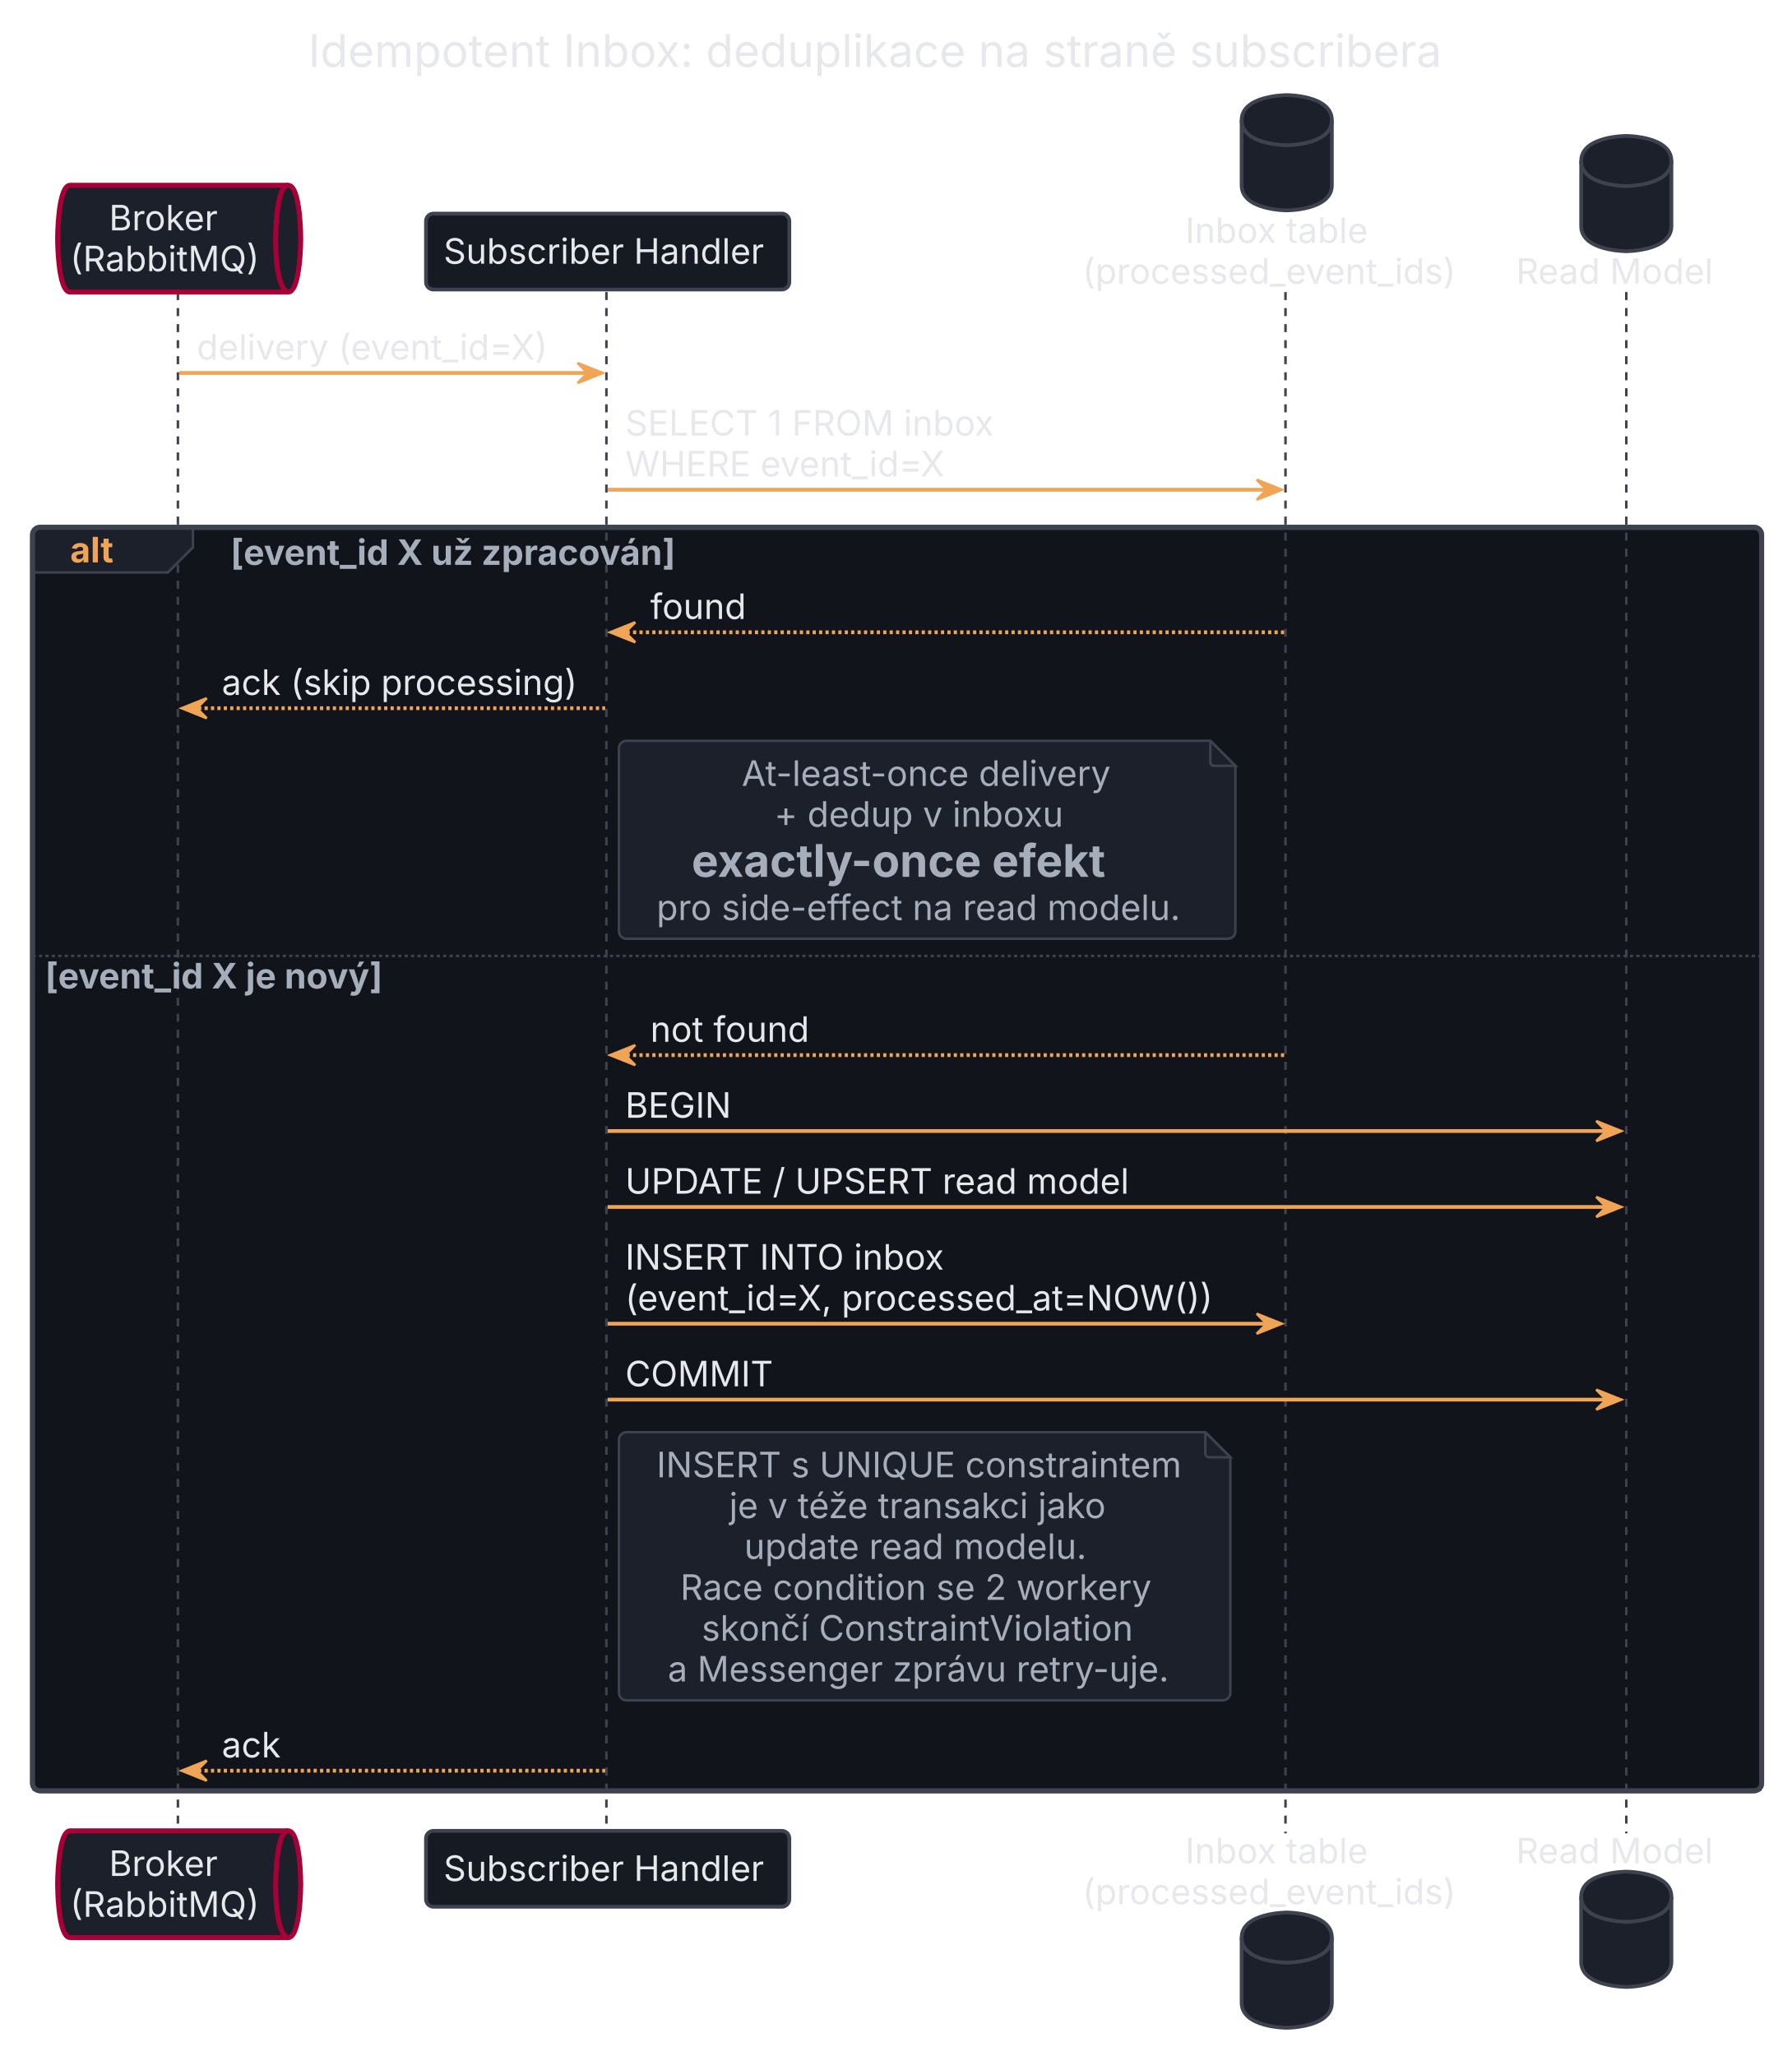
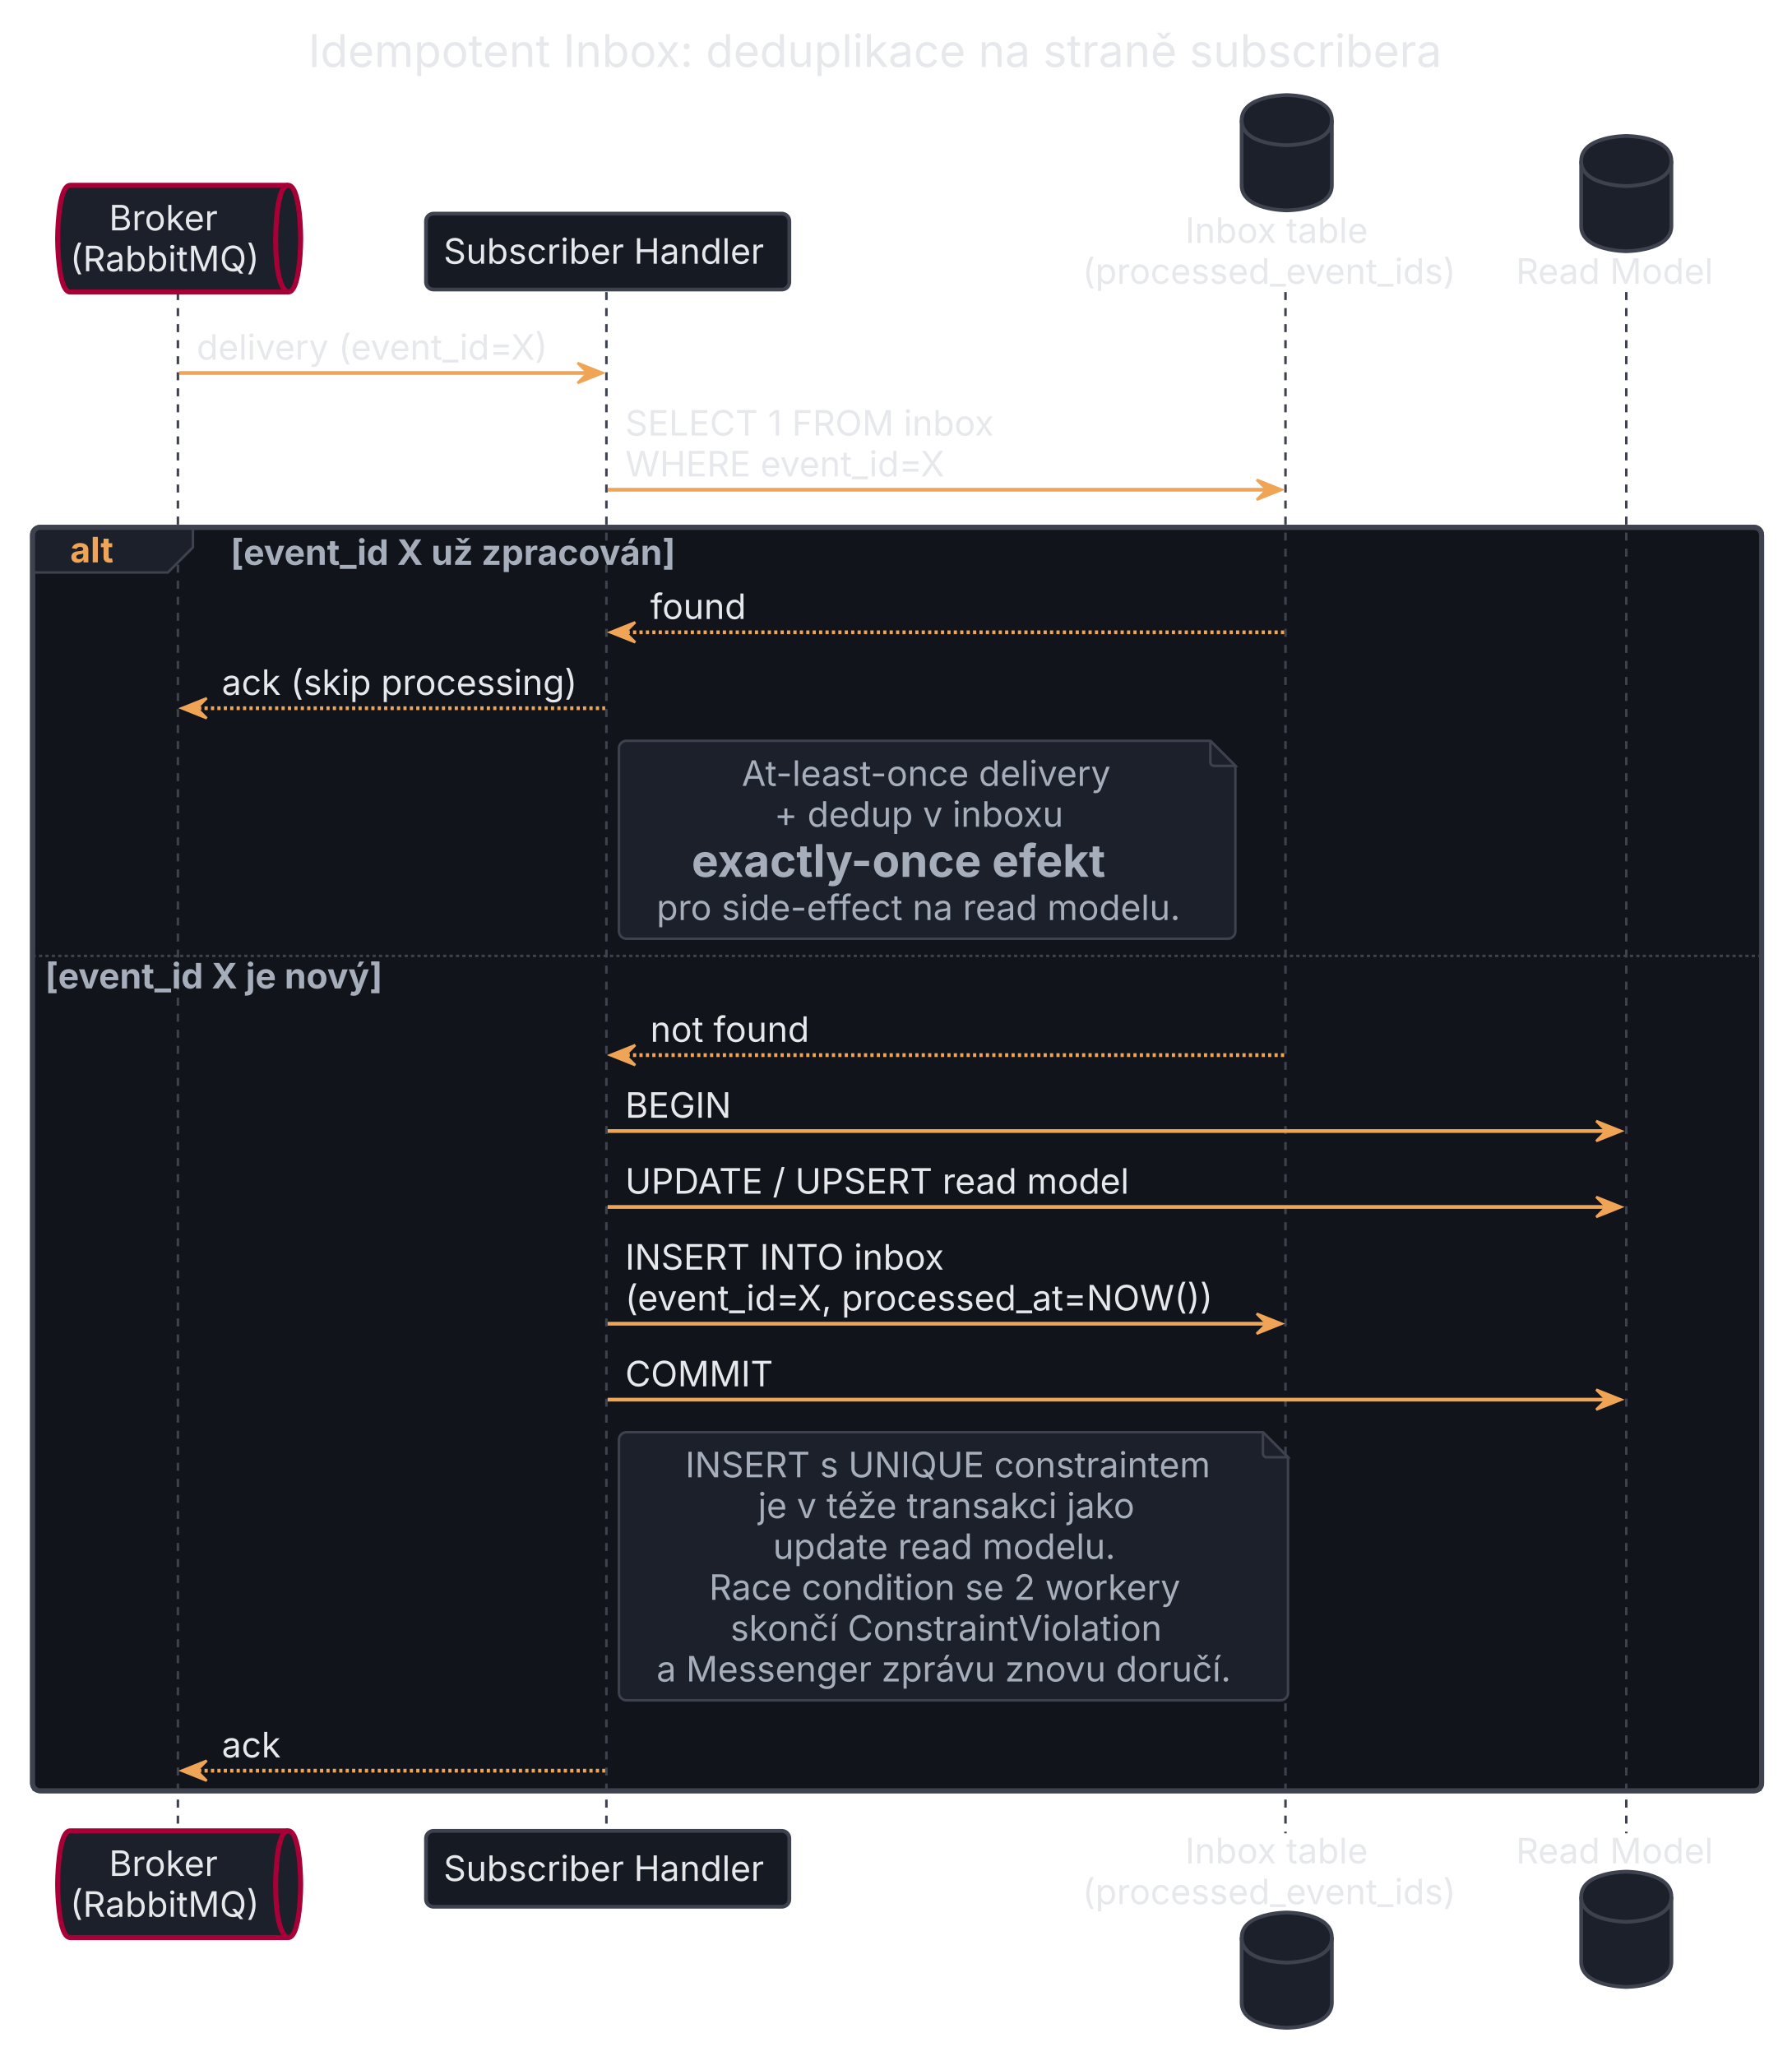
<svg xmlns="http://www.w3.org/2000/svg" contentScriptType="application/ecmascript" contentStyleType="text/css" height="1282.812px" preserveAspectRatio="none" style="width:1117px;height:1282px;background:#11141A;" version="1.1" viewBox="0 0 1117 1282" width="1117.188px" zoomAndPan="magnify">
  <defs />
  <g>
    <text fill="#E6E8EC" font-family="Inter, ui-sans-serif, system-ui, -apple-system, sans-serif" font-size="28.125" lengthAdjust="spacingAndGlyphs" textLength="734.375" x="192.188" y="41.731">Idempotent Inbox: deduplikace na straně subscribera</text>
    <rect fill="#11141A" height="787.793" rx="4.688" ry="4.688" style="stroke: #3D424E; stroke-width: 3.125;" width="1078.125" x="20.312" y="328.809" />
    <rect fill="#11141A" height="522.119" style="stroke: none; stroke-width: 1.562;" width="1078.125" x="20.312" y="594.482" />
    <line style="stroke: #3D424E; stroke-width: 1.562; stroke-dasharray: 5.0,5.0;" x1="110.938" x2="110.938" y1="182.105" y2="1143.164" />
    <line style="stroke: #3D424E; stroke-width: 1.562; stroke-dasharray: 5.0,5.0;" x1="378.125" x2="378.125" y1="182.105" y2="1143.164" />
    <line style="stroke: #3D424E; stroke-width: 1.562; stroke-dasharray: 5.0,5.0;" x1="801.562" x2="801.562" y1="182.105" y2="1143.164" />
    <line style="stroke: #3D424E; stroke-width: 1.562; stroke-dasharray: 5.0,5.0;" x1="1014.062" x2="1014.062" y1="182.105" y2="1143.164" />
    <path d="M43.75,115.552 L179.688,115.552 C187.5,115.552 187.5,148.828 187.5,148.828 C187.5,148.828 187.5,182.105 179.688,182.105 L43.75,182.105 C35.938,182.105 35.938,148.828 35.938,148.828 C35.938,148.828 35.938,115.552 43.75,115.552 " fill="#1B202A" style="stroke: #A80036; stroke-width: 3.125;" />
    <path d="M179.688,115.552 C171.875,115.552 171.875,148.828 171.875,148.828 C171.875,182.105 179.688,182.105 179.688,182.105 " fill="none" style="stroke: #A80036; stroke-width: 3.125;" />
    <text fill="#E6E8EC" font-family="Inter, ui-sans-serif, system-ui, -apple-system, sans-serif" font-size="21.875" lengthAdjust="spacingAndGlyphs" textLength="71.875" x="67.969" y="143.669">Broker</text>
    <text fill="#E6E8EC" font-family="Inter, ui-sans-serif, system-ui, -apple-system, sans-serif" font-size="21.875" lengthAdjust="spacingAndGlyphs" textLength="120.312" x="43.75" y="169.133">(RabbitMQ)</text>
    <path d="M43.75,1141.602 L179.688,1141.602 C187.5,1141.602 187.5,1174.878 187.5,1174.878 C187.5,1174.878 187.5,1208.154 179.688,1208.154 L43.75,1208.154 C35.938,1208.154 35.938,1174.878 35.938,1174.878 C35.938,1174.878 35.938,1141.602 43.75,1141.602 " fill="#1B202A" style="stroke: #A80036; stroke-width: 3.125;" />
    <path d="M179.688,1141.602 C171.875,1141.602 171.875,1174.878 171.875,1174.878 C171.875,1208.154 179.688,1208.154 179.688,1208.154 " fill="none" style="stroke: #A80036; stroke-width: 3.125;" />
    <text fill="#E6E8EC" font-family="Inter, ui-sans-serif, system-ui, -apple-system, sans-serif" font-size="21.875" lengthAdjust="spacingAndGlyphs" textLength="71.875" x="67.969" y="1169.719">Broker</text>
    <text fill="#E6E8EC" font-family="Inter, ui-sans-serif, system-ui, -apple-system, sans-serif" font-size="21.875" lengthAdjust="spacingAndGlyphs" textLength="120.312" x="43.75" y="1195.183">(RabbitMQ)</text>
    <rect fill="#161A22" height="47.339" rx="4.688" ry="4.688" style="stroke: #3D424E; stroke-width: 2.344;" width="226.562" x="265.625" y="133.203" />
    <text fill="#E6E8EC" font-family="Inter, ui-sans-serif, system-ui, -apple-system, sans-serif" font-size="21.875" lengthAdjust="spacingAndGlyphs" textLength="204.688" x="276.562" y="164.446">Subscriber Handler</text>
    <rect fill="#161A22" height="47.339" rx="4.688" ry="4.688" style="stroke: #3D424E; stroke-width: 2.344;" width="226.562" x="265.625" y="1141.602" />
    <text fill="#E6E8EC" font-family="Inter, ui-sans-serif, system-ui, -apple-system, sans-serif" font-size="21.875" lengthAdjust="spacingAndGlyphs" textLength="204.688" x="276.562" y="1172.844">Subscriber Handler</text>
    <text fill="#E6E8EC" font-family="Inter, ui-sans-serif, system-ui, -apple-system, sans-serif" font-size="21.875" lengthAdjust="spacingAndGlyphs" textLength="117.188" x="739.062" y="151.482">Inbox table</text>
    <text fill="#E6E8EC" font-family="Inter, ui-sans-serif, system-ui, -apple-system, sans-serif" font-size="21.875" lengthAdjust="spacingAndGlyphs" textLength="245.312" x="675" y="176.946">(processed_event_ids)</text>
    <path d="M774.219,74.927 C774.219,59.302 802.344,59.302 802.344,59.302 C802.344,59.302 830.469,59.302 830.469,74.927 L830.469,115.552 C830.469,131.177 802.344,131.177 802.344,131.177 C802.344,131.177 774.219,131.177 774.219,115.552 L774.219,74.927 " fill="#1B202A" style="stroke: #3D424E; stroke-width: 2.344;" />
    <path d="M774.219,74.927 C774.219,90.552 802.344,90.552 802.344,90.552 C802.344,90.552 830.469,90.552 830.469,74.927 " fill="none" style="stroke: #3D424E; stroke-width: 2.344;" />
    <text fill="#E6E8EC" font-family="Inter, ui-sans-serif, system-ui, -apple-system, sans-serif" font-size="21.875" lengthAdjust="spacingAndGlyphs" textLength="117.188" x="739.062" y="1161.906">Inbox table</text>
    <text fill="#E6E8EC" font-family="Inter, ui-sans-serif, system-ui, -apple-system, sans-serif" font-size="21.875" lengthAdjust="spacingAndGlyphs" textLength="245.312" x="675" y="1187.37">(processed_event_ids)</text>
    <path d="M774.219,1208.154 C774.219,1192.529 802.344,1192.529 802.344,1192.529 C802.344,1192.529 830.469,1192.529 830.469,1208.154 L830.469,1248.779 C830.469,1264.404 802.344,1264.404 802.344,1264.404 C802.344,1264.404 774.219,1264.404 774.219,1248.779 L774.219,1208.154 " fill="#1B202A" style="stroke: #3D424E; stroke-width: 2.344;" />
    <path d="M774.219,1208.154 C774.219,1223.779 802.344,1223.779 802.344,1223.779 C802.344,1223.779 830.469,1223.779 830.469,1208.154 " fill="none" style="stroke: #3D424E; stroke-width: 2.344;" />
    <text fill="#E6E8EC" font-family="Inter, ui-sans-serif, system-ui, -apple-system, sans-serif" font-size="21.875" lengthAdjust="spacingAndGlyphs" textLength="128.125" x="945.312" y="176.946">Read Model</text>
    <path d="M985.938,100.391 C985.938,84.766 1014.062,84.766 1014.062,84.766 C1014.062,84.766 1042.188,84.766 1042.188,100.391 L1042.188,141.016 C1042.188,156.641 1014.062,156.641 1014.062,156.641 C1014.062,156.641 985.938,156.641 985.938,141.016 L985.938,100.391 " fill="#1B202A" style="stroke: #3D424E; stroke-width: 2.344;" />
    <path d="M985.938,100.391 C985.938,116.016 1014.062,116.016 1014.062,116.016 C1014.062,116.016 1042.188,116.016 1042.188,100.391 " fill="none" style="stroke: #3D424E; stroke-width: 2.344;" />
    <text fill="#E6E8EC" font-family="Inter, ui-sans-serif, system-ui, -apple-system, sans-serif" font-size="21.875" lengthAdjust="spacingAndGlyphs" textLength="128.125" x="945.312" y="1161.906">Read Model</text>
    <path d="M985.938,1182.69 C985.938,1167.065 1014.062,1167.065 1014.062,1167.065 C1014.062,1167.065 1042.188,1167.065 1042.188,1182.69 L1042.188,1223.315 C1042.188,1238.94 1014.062,1238.94 1014.062,1238.94 C1014.062,1238.94 985.938,1238.94 985.938,1223.315 L985.938,1182.69 " fill="#1B202A" style="stroke: #3D424E; stroke-width: 2.344;" />
    <path d="M985.938,1182.69 C985.938,1198.315 1014.062,1198.315 1014.062,1198.315 C1014.062,1198.315 1042.188,1198.315 1042.188,1182.69 " fill="none" style="stroke: #3D424E; stroke-width: 2.344;" />
    <polygon fill="#F0A456" points="360.156,226.318,375.781,232.568,360.156,238.818,366.406,232.568" style="stroke: #F0A456; stroke-width: 1.562;" />
    <line style="stroke: #F0A456; stroke-width: 2.344;" x1="111.719" x2="369.531" y1="232.568" y2="232.568" />
    <text fill="#E6E8EC" font-family="Inter, ui-sans-serif, system-ui, -apple-system, sans-serif" font-size="21.875" lengthAdjust="spacingAndGlyphs" textLength="226.562" x="122.656" y="224.284">delivery (event_id=X)</text>
    <polygon fill="#F0A456" points="783.594,299.121,799.219,305.371,783.594,311.621,789.844,305.371" style="stroke: #F0A456; stroke-width: 1.562;" />
    <line style="stroke: #F0A456; stroke-width: 2.344;" x1="378.906" x2="792.969" y1="305.371" y2="305.371" />
    <text fill="#E6E8EC" font-family="Inter, ui-sans-serif, system-ui, -apple-system, sans-serif" font-size="21.875" lengthAdjust="spacingAndGlyphs" textLength="237.5" x="389.844" y="271.623">SELECT 1 FROM inbox</text>
    <text fill="#E6E8EC" font-family="Inter, ui-sans-serif, system-ui, -apple-system, sans-serif" font-size="21.875" lengthAdjust="spacingAndGlyphs" textLength="209.375" x="389.844" y="297.087">WHERE event_id=X</text>
    <path d="M25,328.809 L120.312,328.809 L120.312,341.309 L104.688,356.934 L20.312,356.934 L20.312,333.496 " fill="#1B202A" style="stroke: #3D424E; stroke-width: 1.562;" />
    <rect fill="none" height="787.793" rx="4.688" ry="4.688" style="stroke: #3D424E; stroke-width: 3.125;" width="1078.125" x="20.312" y="328.809" />
    <text fill="#F0A456" font-family="Inter, ui-sans-serif, system-ui, -apple-system, sans-serif" font-size="21.875" font-weight="bold" lengthAdjust="spacingAndGlyphs" textLength="29.688" x="43.75" y="350.676">alt</text>
    <text fill="#A6ADBB" font-family="Inter, ui-sans-serif, system-ui, -apple-system, sans-serif" font-size="21.875" font-weight="bold" lengthAdjust="spacingAndGlyphs" textLength="318.75" x="143.75" y="352.238">[event_id X už zpracován]</text>
    <polygon fill="#F0A456" points="396.094,388.013,380.469,394.263,396.094,400.513,389.844,394.263" style="stroke: #F0A456; stroke-width: 1.562;" />
    <line style="stroke: #F0A456; stroke-width: 2.344; stroke-dasharray: 2.0,2.0;" x1="386.719" x2="800.781" y1="394.263" y2="394.263" />
    <text fill="#E6E8EC" font-family="Inter, ui-sans-serif, system-ui, -apple-system, sans-serif" font-size="21.875" lengthAdjust="spacingAndGlyphs" textLength="62.5" x="405.469" y="385.979">found</text>
    <polygon fill="#F0A456" points="128.906,435.352,113.281,441.602,128.906,447.852,122.656,441.602" style="stroke: #F0A456; stroke-width: 1.562;" />
    <line style="stroke: #F0A456; stroke-width: 2.344; stroke-dasharray: 2.0,2.0;" x1="119.531" x2="377.344" y1="441.602" y2="441.602" />
    <text fill="#E6E8EC" font-family="Inter, ui-sans-serif, system-ui, -apple-system, sans-serif" font-size="21.875" lengthAdjust="spacingAndGlyphs" textLength="229.688" x="138.281" y="433.318">ack (skip processing)</text>
    <path d="M385.938,466.602 L385.938,580.664 A4.688,4.688 0 0 0 390.625,585.352 L765.625,585.352 A4.688,4.688 0 0 0 770.312,580.664 L770.312,477.539 L754.688,461.914 L390.625,461.914 A4.688,4.688 0 0 0 385.938,466.602 " fill="#1B202A" style="stroke: #3D424E; stroke-width: 1.562;" />
    <path d="M754.688,461.914 L754.688,475.195 A2.344,2.344 0 0 0 757.031,477.539 L770.312,477.539 L754.688,461.914 " fill="#1B202A" style="stroke: #3D424E; stroke-width: 1.562;" />
    <text fill="#A6ADBB" font-family="Inter, ui-sans-serif, system-ui, -apple-system, sans-serif" font-size="21.875" lengthAdjust="spacingAndGlyphs" textLength="231.25" x="462.5" y="490.031">At-least-once delivery</text>
    <text fill="#A6ADBB" font-family="Inter, ui-sans-serif, system-ui, -apple-system, sans-serif" font-size="21.875" lengthAdjust="spacingAndGlyphs" textLength="190.625" x="482.812" y="515.495">+ dedup v inboxu</text>
    <text fill="#A6ADBB" font-family="Inter, ui-sans-serif, system-ui, -apple-system, sans-serif" font-size="28.125" font-weight="bold" lengthAdjust="spacingAndGlyphs" textLength="293.75" x="431.25" y="546.761">exactly-once efekt</text>
    <text fill="#A6ADBB" font-family="Inter, ui-sans-serif, system-ui, -apple-system, sans-serif" font-size="21.875" lengthAdjust="spacingAndGlyphs" textLength="337.5" x="409.375" y="573.698">pro side-effect na read modelu.</text>
    <line style="stroke: #3D424E; stroke-width: 1.562; stroke-dasharray: 2.0,2.0;" x1="20.312" x2="1098.438" y1="596.045" y2="596.045" />
    <text fill="#A6ADBB" font-family="Inter, ui-sans-serif, system-ui, -apple-system, sans-serif" font-size="21.875" font-weight="bold" lengthAdjust="spacingAndGlyphs" textLength="242.188" x="28.125" y="616.35">[event_id X je nový]</text>
    <polygon fill="#F0A456" points="396.094,651.66,380.469,657.91,396.094,664.16,389.844,657.91" style="stroke: #F0A456; stroke-width: 1.562;" />
    <line style="stroke: #F0A456; stroke-width: 2.344; stroke-dasharray: 2.0,2.0;" x1="386.719" x2="800.781" y1="657.91" y2="657.91" />
    <text fill="#E6E8EC" font-family="Inter, ui-sans-serif, system-ui, -apple-system, sans-serif" font-size="21.875" lengthAdjust="spacingAndGlyphs" textLength="104.688" x="405.469" y="649.626">not found</text>
    <polygon fill="#F0A456" points="995.312,698.999,1010.938,705.249,995.312,711.499,1001.562,705.249" style="stroke: #F0A456; stroke-width: 1.562;" />
    <line style="stroke: #F0A456; stroke-width: 2.344;" x1="378.906" x2="1004.688" y1="705.249" y2="705.249" />
    <text fill="#E6E8EC" font-family="Inter, ui-sans-serif, system-ui, -apple-system, sans-serif" font-size="21.875" lengthAdjust="spacingAndGlyphs" textLength="67.188" x="389.844" y="696.965">BEGIN</text>
    <polygon fill="#F0A456" points="995.312,746.338,1010.938,752.588,995.312,758.838,1001.562,752.588" style="stroke: #F0A456; stroke-width: 1.562;" />
    <line style="stroke: #F0A456; stroke-width: 2.344;" x1="378.906" x2="1004.688" y1="752.588" y2="752.588" />
    <text fill="#E6E8EC" font-family="Inter, ui-sans-serif, system-ui, -apple-system, sans-serif" font-size="21.875" lengthAdjust="spacingAndGlyphs" textLength="325" x="389.844" y="744.304">UPDATE / UPSERT read model</text>
    <polygon fill="#F0A456" points="783.594,819.141,799.219,825.391,783.594,831.641,789.844,825.391" style="stroke: #F0A456; stroke-width: 1.562;" />
    <line style="stroke: #F0A456; stroke-width: 2.344;" x1="378.906" x2="792.969" y1="825.391" y2="825.391" />
    <text fill="#E6E8EC" font-family="Inter, ui-sans-serif, system-ui, -apple-system, sans-serif" font-size="21.875" lengthAdjust="spacingAndGlyphs" textLength="200" x="389.844" y="791.643">INSERT INTO inbox</text>
    <text fill="#E6E8EC" font-family="Inter, ui-sans-serif, system-ui, -apple-system, sans-serif" font-size="21.875" lengthAdjust="spacingAndGlyphs" textLength="385.938" x="389.844" y="817.107">(event_id=X, processed_at=NOW())</text>
    <polygon fill="#F0A456" points="995.312,866.48,1010.938,872.73,995.312,878.98,1001.562,872.73" style="stroke: #F0A456; stroke-width: 1.562;" />
    <line style="stroke: #F0A456; stroke-width: 2.344;" x1="378.906" x2="1004.688" y1="872.73" y2="872.73" />
    <text fill="#E6E8EC" font-family="Inter, ui-sans-serif, system-ui, -apple-system, sans-serif" font-size="21.875" lengthAdjust="spacingAndGlyphs" textLength="89.062" x="389.844" y="864.446">COMMIT</text>
-     <path d="M385.938,897.73 L385.938,1055.542 A4.688,4.688 0 0 0 390.625,1060.229 L762.5,1060.229 A4.688,4.688 0 0 0 767.188,1055.542 L767.188,908.667 L751.562,893.042 L390.625,893.042 A4.688,4.688 0 0 0 385.938,897.73 " fill="#1B202A" style="stroke: #3D424E; stroke-width: 1.562;" />
-     <path d="M751.562,893.042 L751.562,906.323 A2.344,2.344 0 0 0 753.906,908.667 L767.188,908.667 L751.562,893.042 " fill="#1B202A" style="stroke: #3D424E; stroke-width: 1.562;" />
-     <text fill="#A6ADBB" font-family="Inter, ui-sans-serif, system-ui, -apple-system, sans-serif" font-size="21.875" lengthAdjust="spacingAndGlyphs" textLength="334.375" x="409.375" y="921.159">INSERT s UNIQUE constraintem</text>
-     <text fill="#A6ADBB" font-family="Inter, ui-sans-serif, system-ui, -apple-system, sans-serif" font-size="21.875" lengthAdjust="spacingAndGlyphs" textLength="243.75" x="454.688" y="946.623">je v téže transakci jako</text>
-     <text fill="#A6ADBB" font-family="Inter, ui-sans-serif, system-ui, -apple-system, sans-serif" font-size="21.875" lengthAdjust="spacingAndGlyphs" textLength="225" x="464.062" y="972.087">update read modelu.</text>
-     <text fill="#A6ADBB" font-family="Inter, ui-sans-serif, system-ui, -apple-system, sans-serif" font-size="21.875" lengthAdjust="spacingAndGlyphs" textLength="304.688" x="424.219" y="997.551">Race condition se 2 workery</text>
-     <text fill="#A6ADBB" font-family="Inter, ui-sans-serif, system-ui, -apple-system, sans-serif" font-size="21.875" lengthAdjust="spacingAndGlyphs" textLength="278.125" x="437.5" y="1023.015">skončí ConstraintViolation</text>
-     <text fill="#A6ADBB" font-family="Inter, ui-sans-serif, system-ui, -apple-system, sans-serif" font-size="21.875" lengthAdjust="spacingAndGlyphs" textLength="320.312" x="416.406" y="1048.479">a Messenger zprávu retry-uje.</text>
+     <path d="M385.938,897.73 L385.938,1055.542 A4.688,4.688 0 0 0 390.625,1060.229 L798.438,1060.229 A4.688,4.688 0 0 0 803.125,1055.542 L803.125,908.667 L787.5,893.042 L390.625,893.042 A4.688,4.688 0 0 0 385.938,897.73 " fill="#1B202A" style="stroke: #3D424E; stroke-width: 1.562;" />
+     <path d="M787.5,893.042 L787.5,906.323 A2.344,2.344 0 0 0 789.844,908.667 L803.125,908.667 L787.5,893.042 " fill="#1B202A" style="stroke: #3D424E; stroke-width: 1.562;" />
+     <text fill="#A6ADBB" font-family="Inter, ui-sans-serif, system-ui, -apple-system, sans-serif" font-size="21.875" lengthAdjust="spacingAndGlyphs" textLength="334.375" x="427.344" y="921.159">INSERT s UNIQUE constraintem</text>
+     <text fill="#A6ADBB" font-family="Inter, ui-sans-serif, system-ui, -apple-system, sans-serif" font-size="21.875" lengthAdjust="spacingAndGlyphs" textLength="243.75" x="472.656" y="946.623">je v téže transakci jako</text>
+     <text fill="#A6ADBB" font-family="Inter, ui-sans-serif, system-ui, -apple-system, sans-serif" font-size="21.875" lengthAdjust="spacingAndGlyphs" textLength="225" x="482.031" y="972.087">update read modelu.</text>
+     <text fill="#A6ADBB" font-family="Inter, ui-sans-serif, system-ui, -apple-system, sans-serif" font-size="21.875" lengthAdjust="spacingAndGlyphs" textLength="304.688" x="442.188" y="997.551">Race condition se 2 workery</text>
+     <text fill="#A6ADBB" font-family="Inter, ui-sans-serif, system-ui, -apple-system, sans-serif" font-size="21.875" lengthAdjust="spacingAndGlyphs" textLength="278.125" x="455.469" y="1023.015">skončí ConstraintViolation</text>
+     <text fill="#A6ADBB" font-family="Inter, ui-sans-serif, system-ui, -apple-system, sans-serif" font-size="21.875" lengthAdjust="spacingAndGlyphs" textLength="370.312" x="409.375" y="1048.479">a Messenger zprávu znovu doručí.</text>
    <polygon fill="#F0A456" points="128.906,1097.852,113.281,1104.102,128.906,1110.352,122.656,1104.102" style="stroke: #F0A456; stroke-width: 1.562;" />
    <line style="stroke: #F0A456; stroke-width: 2.344; stroke-dasharray: 2.0,2.0;" x1="119.531" x2="377.344" y1="1104.102" y2="1104.102" />
    <text fill="#E6E8EC" font-family="Inter, ui-sans-serif, system-ui, -apple-system, sans-serif" font-size="21.875" lengthAdjust="spacingAndGlyphs" textLength="37.5" x="138.281" y="1095.818">ack</text>
  </g>
</svg>
